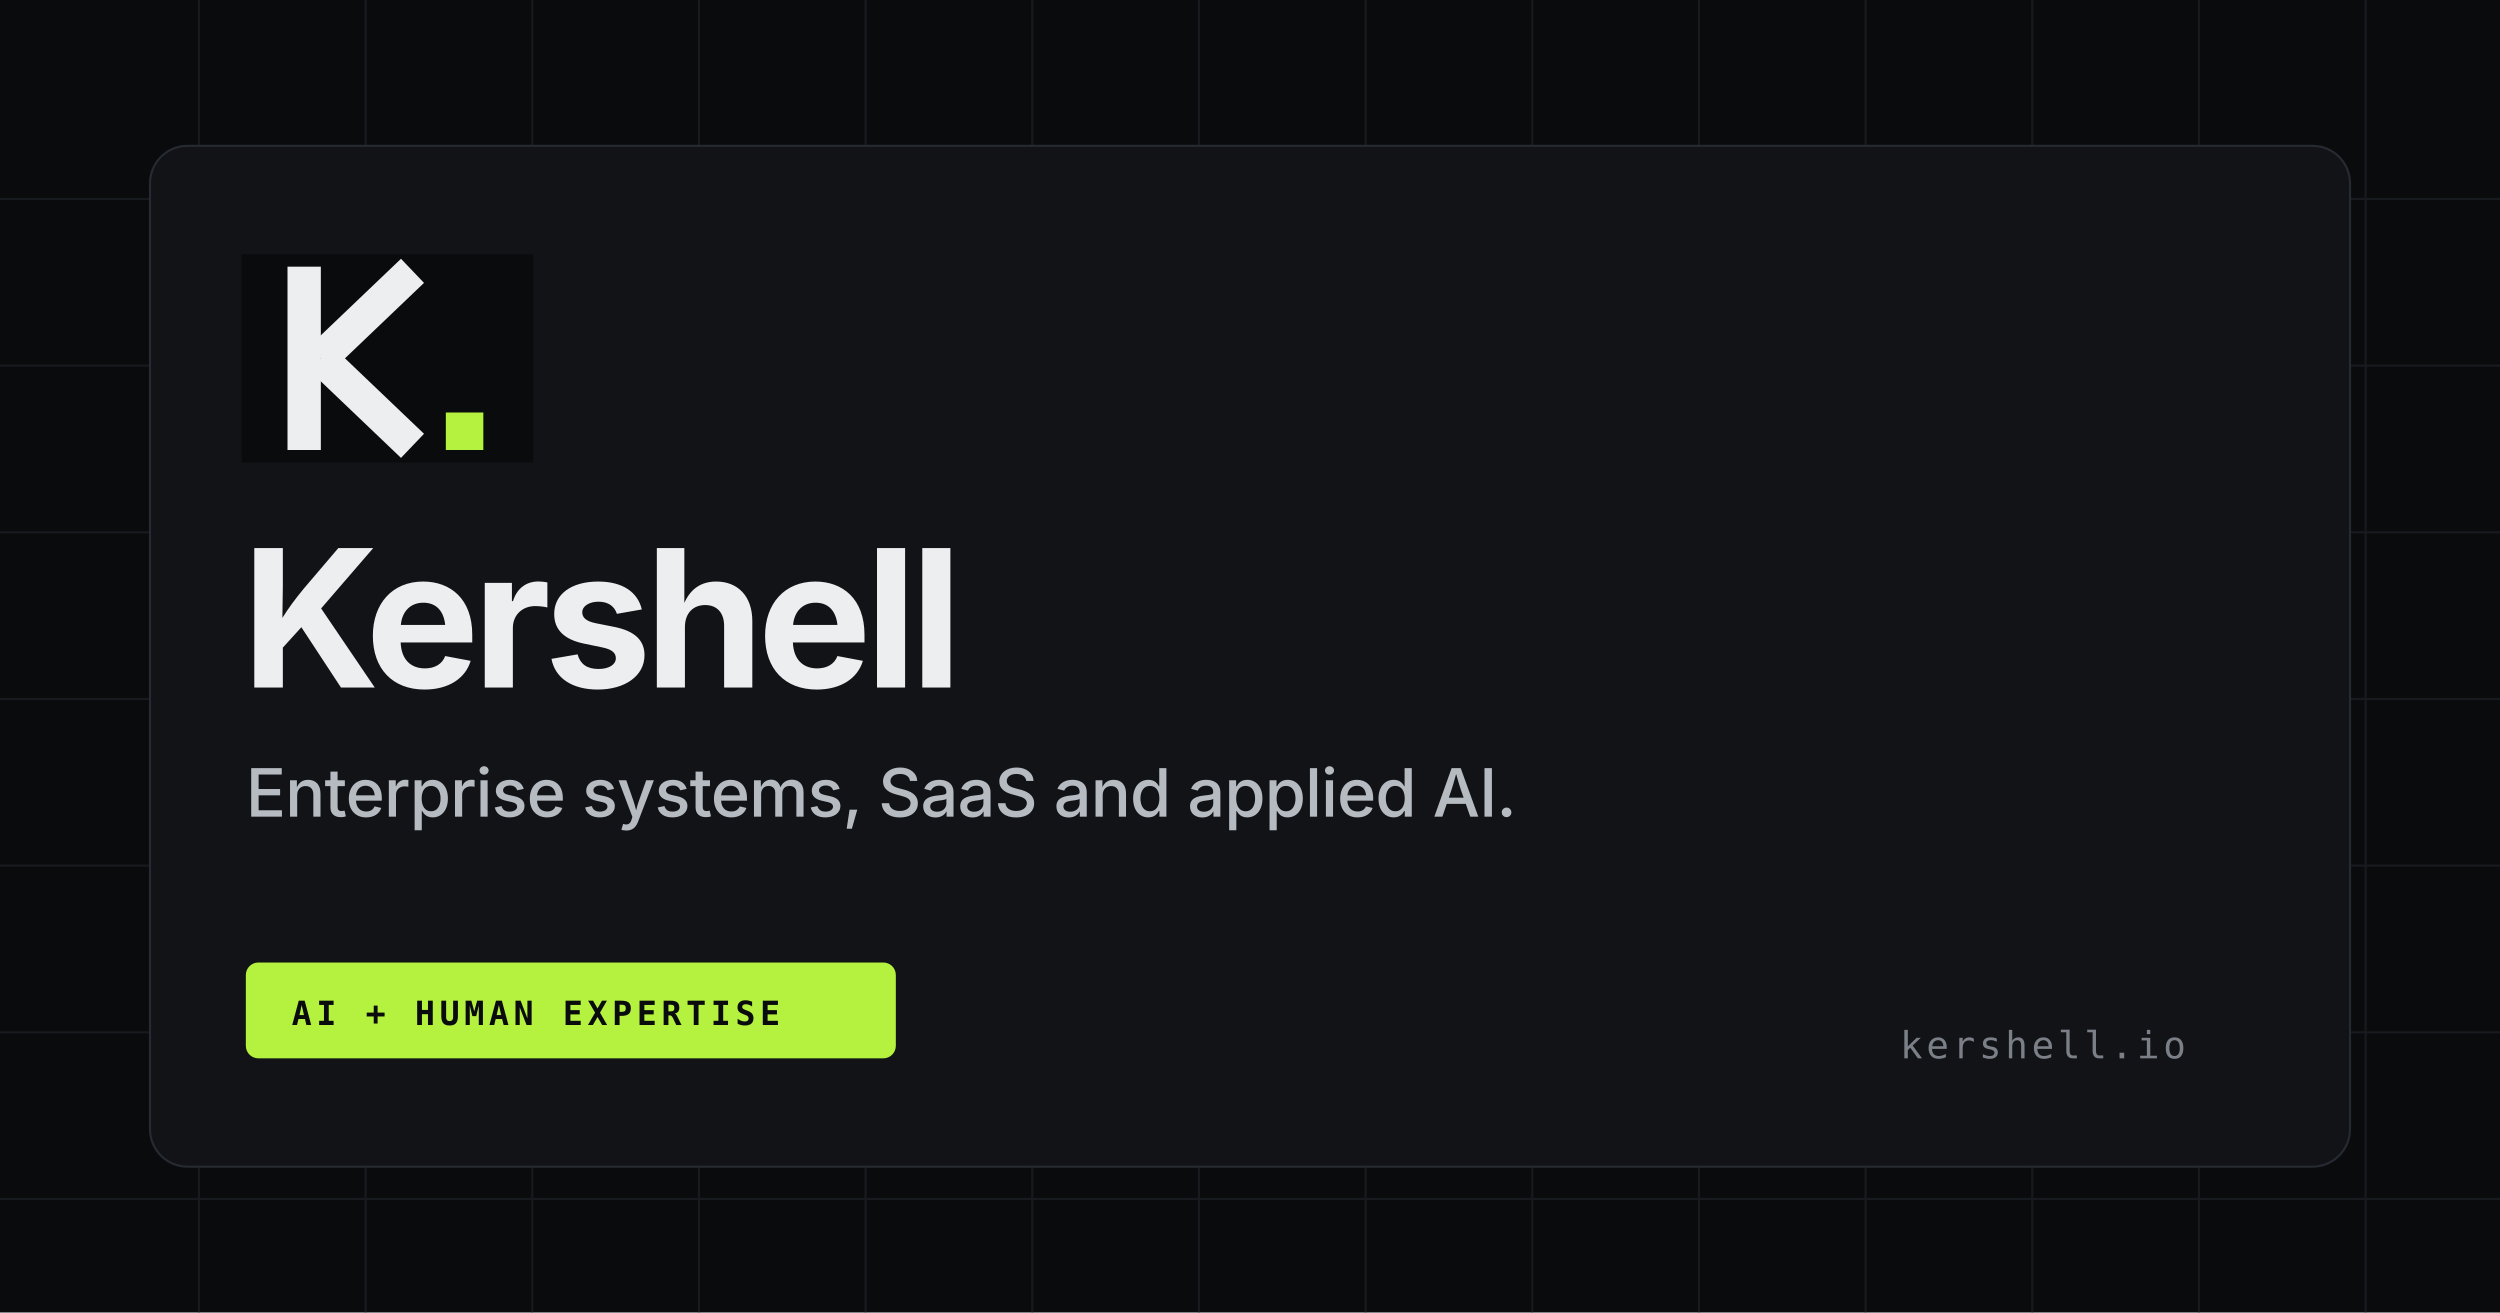
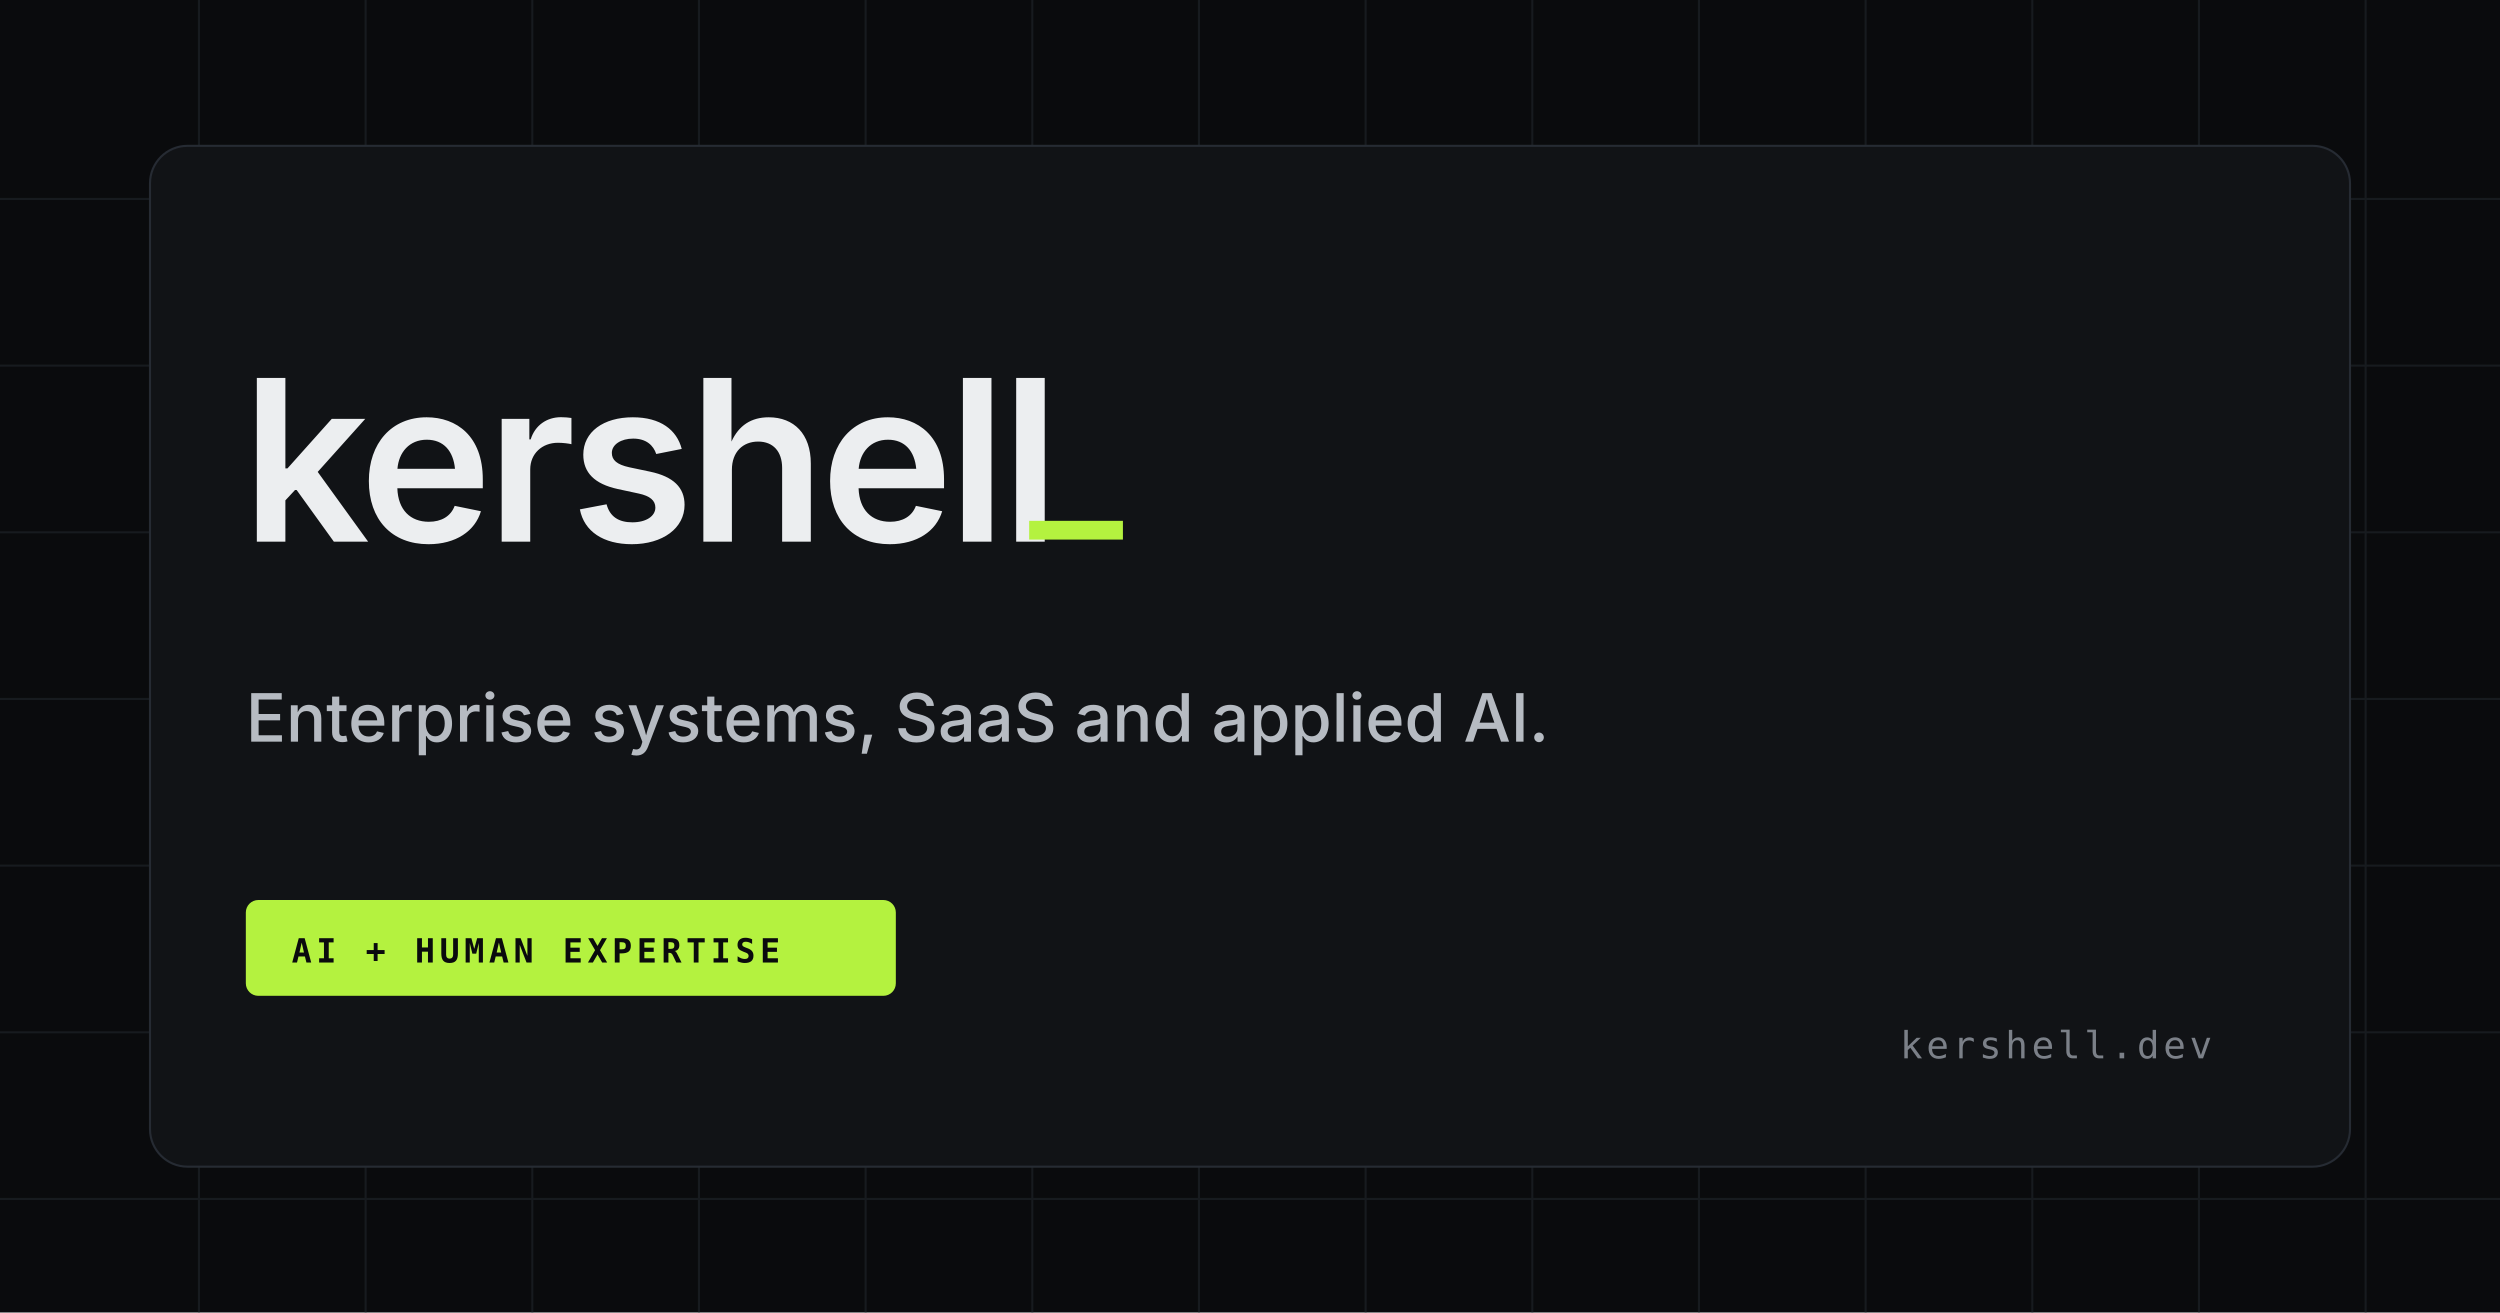
<svg xmlns="http://www.w3.org/2000/svg" viewBox="0 0 1200 630" width="1200" height="630">
  <rect width="1200" height="630" fill="#0A0B0D" />
  <g opacity="0.48">
    <path d="M0 95.5H1200M0 175.5H1200M0 255.5H1200M0 335.5H1200M0 415.5H1200M0 495.5H1200M0 575.5H1200" stroke="#262B33" />
    <path d="M95.5 0V630M175.5 0V630M255.5 0V630M335.5 0V630M415.5 0V630M495.5 0V630M575.5 0V630M655.5 0V630M735.5 0V630M815.5 0V630M895.5 0V630M975.5 0V630M1055.5 0V630M1135.5 0V630" stroke="#262B33" />
  </g>
  <rect x="72" y="70" width="1056" height="490" rx="18" fill="#111316" stroke="#262B33" />
-   <g transform="translate(116 122)">
-     <rect width="140" height="100" fill="#0A0B0D" />
-     <g fill="none" stroke="#ECEEF0" stroke-width="16" stroke-linecap="butt" stroke-linejoin="miter">
-       <path d="M 30 6 L 30 94" />
-       <path d="M 38 50 L 82 8" />
-       <path d="M 38 50 L 82 92" />
-     </g>
-     <rect x="98" y="76" width="18" height="18" fill="#B4F23F" />
-   </g>
-   <text x="116" y="330" fill="#ECEEF0" font-family="Geist, Inter, system-ui, sans-serif" font-size="92" font-weight="650" letter-spacing="-3.2">Kershell</text>
-   <text x="118" y="392" fill="#B6BBC2" font-family="Geist, Inter, system-ui, sans-serif" font-size="32" font-weight="450" letter-spacing="-0.4">Enterprise systems, SaaS and applied AI.</text>
-   <g transform="translate(118 462)">
+   <text x="116" y="260" fill="#ECEEF0" font-family="Geist, Inter, system-ui, sans-serif" font-size="108" font-weight="600" letter-spacing="-2.7">kershell</text>
+   <rect x="494" y="250" width="45" height="9" fill="#B4F23F" />
+   <text x="118" y="356" fill="#B6BBC2" font-family="Geist, Inter, system-ui, sans-serif" font-size="32" font-weight="450">Enterprise systems, SaaS and applied AI.</text>
+   <g transform="translate(118 432)">
    <rect width="312" height="46" rx="6" fill="#B4F23F" />
    <text x="22" y="30" fill="#0A0B0D" font-family="Geist Mono, ui-monospace, monospace" font-size="16" font-weight="600" letter-spacing="2.2">AI + HUMAN EXPERTISE</text>
  </g>
-   <text x="912" y="508" fill="#7B8088" font-family="Geist Mono, ui-monospace, monospace" font-size="18" letter-spacing="1.8">kershell.io</text>
+   <text x="912" y="508" fill="#7B8088" font-family="Geist Mono, ui-monospace, monospace" font-size="18" letter-spacing="1.8">kershell.dev</text>
</svg>
